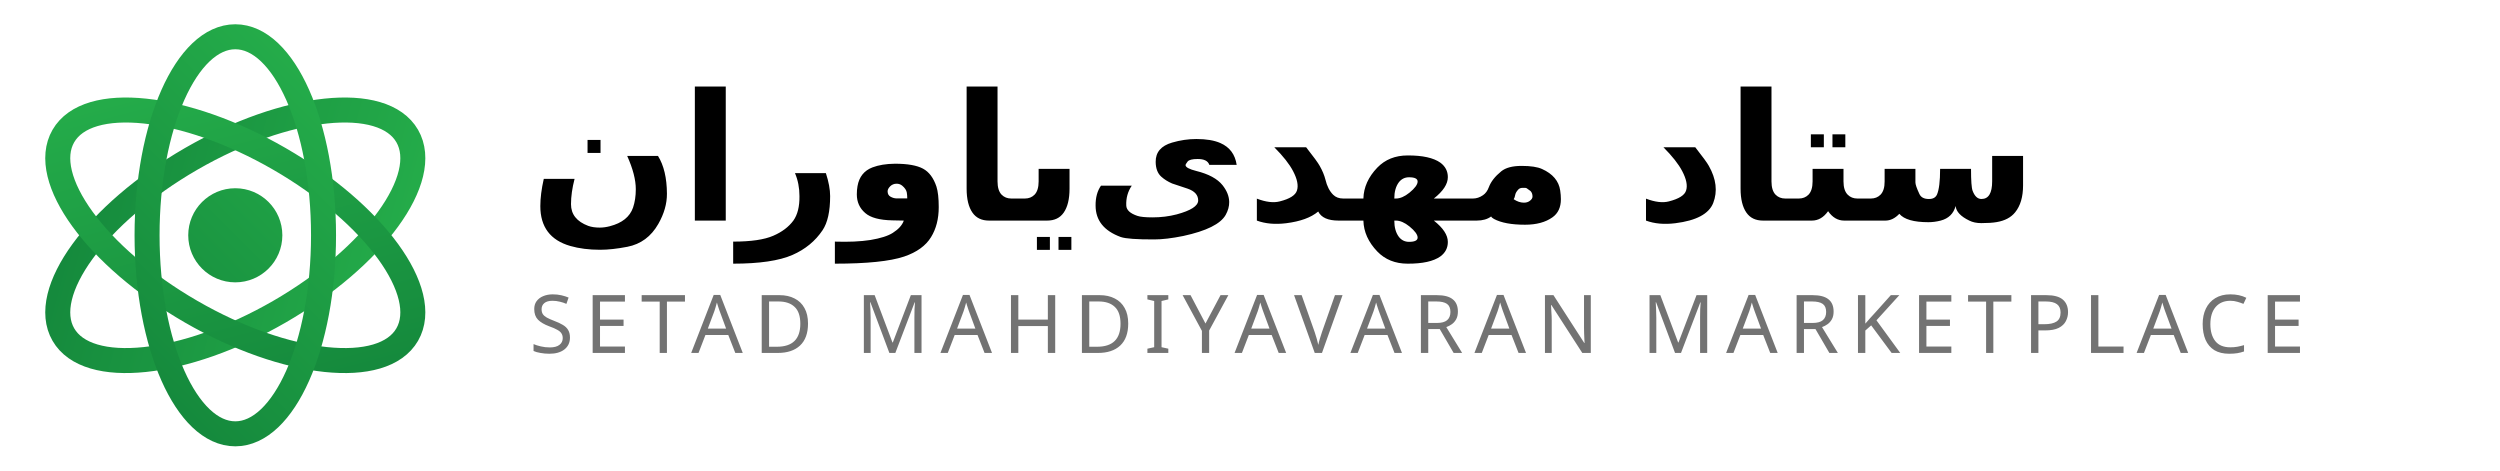
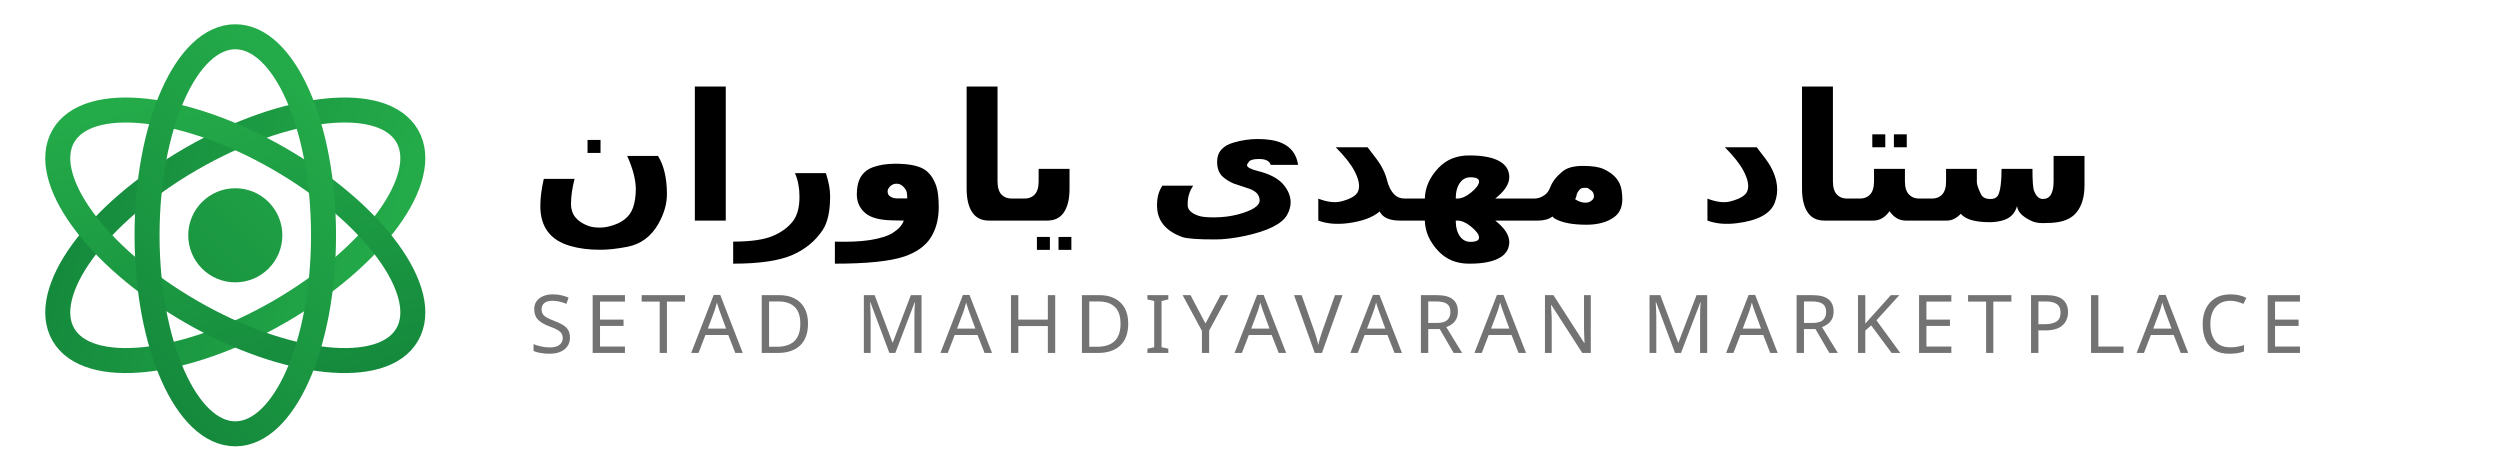
<svg xmlns="http://www.w3.org/2000/svg" viewBox="0 0 340 64" fill="none" role="img" aria-labelledby="logoFullTitle">
  <defs>
    <linearGradient id="lf-green" x1="10" y1="54" x2="54" y2="10" gradientUnits="userSpaceOnUse">
      <stop offset="0" stop-color="#12833A" />
      <stop offset="1" stop-color="#27B24C" />
    </linearGradient>
  </defs>
  <g stroke="url(#lf-green)" stroke-width="3.4">
    <ellipse cx="32" cy="32" rx="12" ry="27" transform="rotate(60 32 32)" />
    <ellipse cx="32" cy="32" rx="12" ry="27" transform="rotate(-60 32 32)" />
    <ellipse cx="32" cy="32" rx="12" ry="27" />
  </g>
  <circle cx="32" cy="32" r="6.4" fill="url(#lf-green)" />
-   <text x="72" y="30" font-family="Vazirmatn, Tahoma, sans-serif" font-weight="800" font-size="24" fill="currentColor">ستاد مهدی‌یاوران</text>
+   <text x="72" y="30" font-family="Vazirmatn, Tahoma, sans-serif" font-weight="800" font-size="24" fill="currentColor">ستاد مهدی یاوران</text>
  <text x="72" y="48" font-family="Vazirmatn, Tahoma, sans-serif" font-weight="500" font-size="11" fill="currentColor" opacity="0.55" letter-spacing="1.5">SETAD MAHDIYAVARAN MARKETPLACE</text>
</svg>
